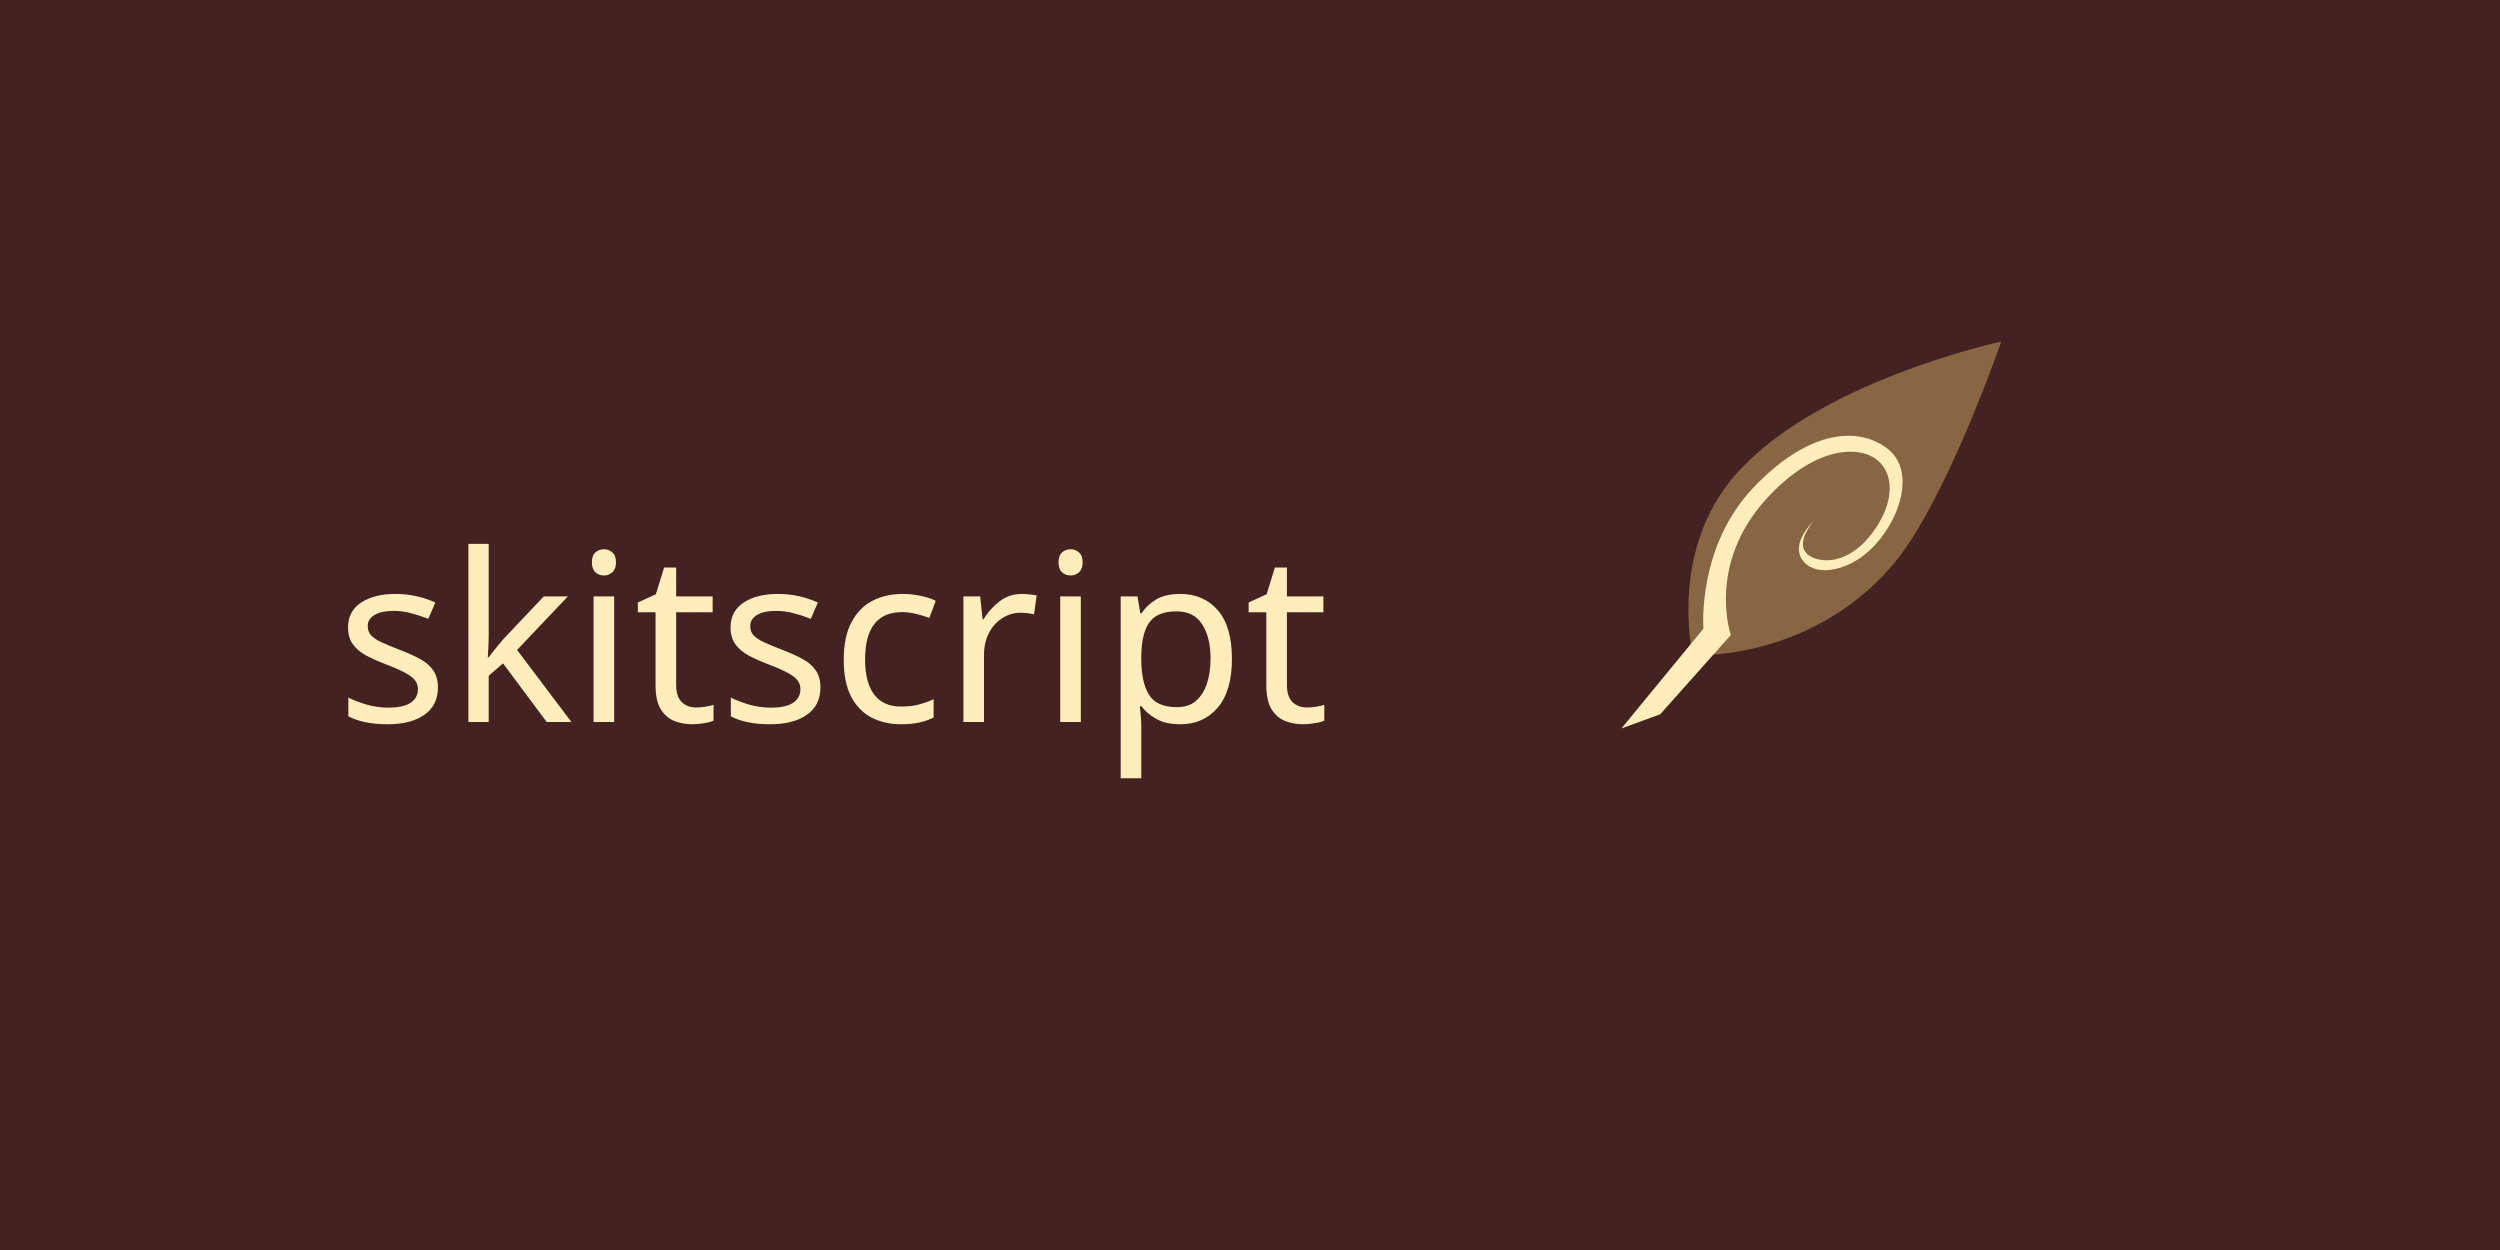
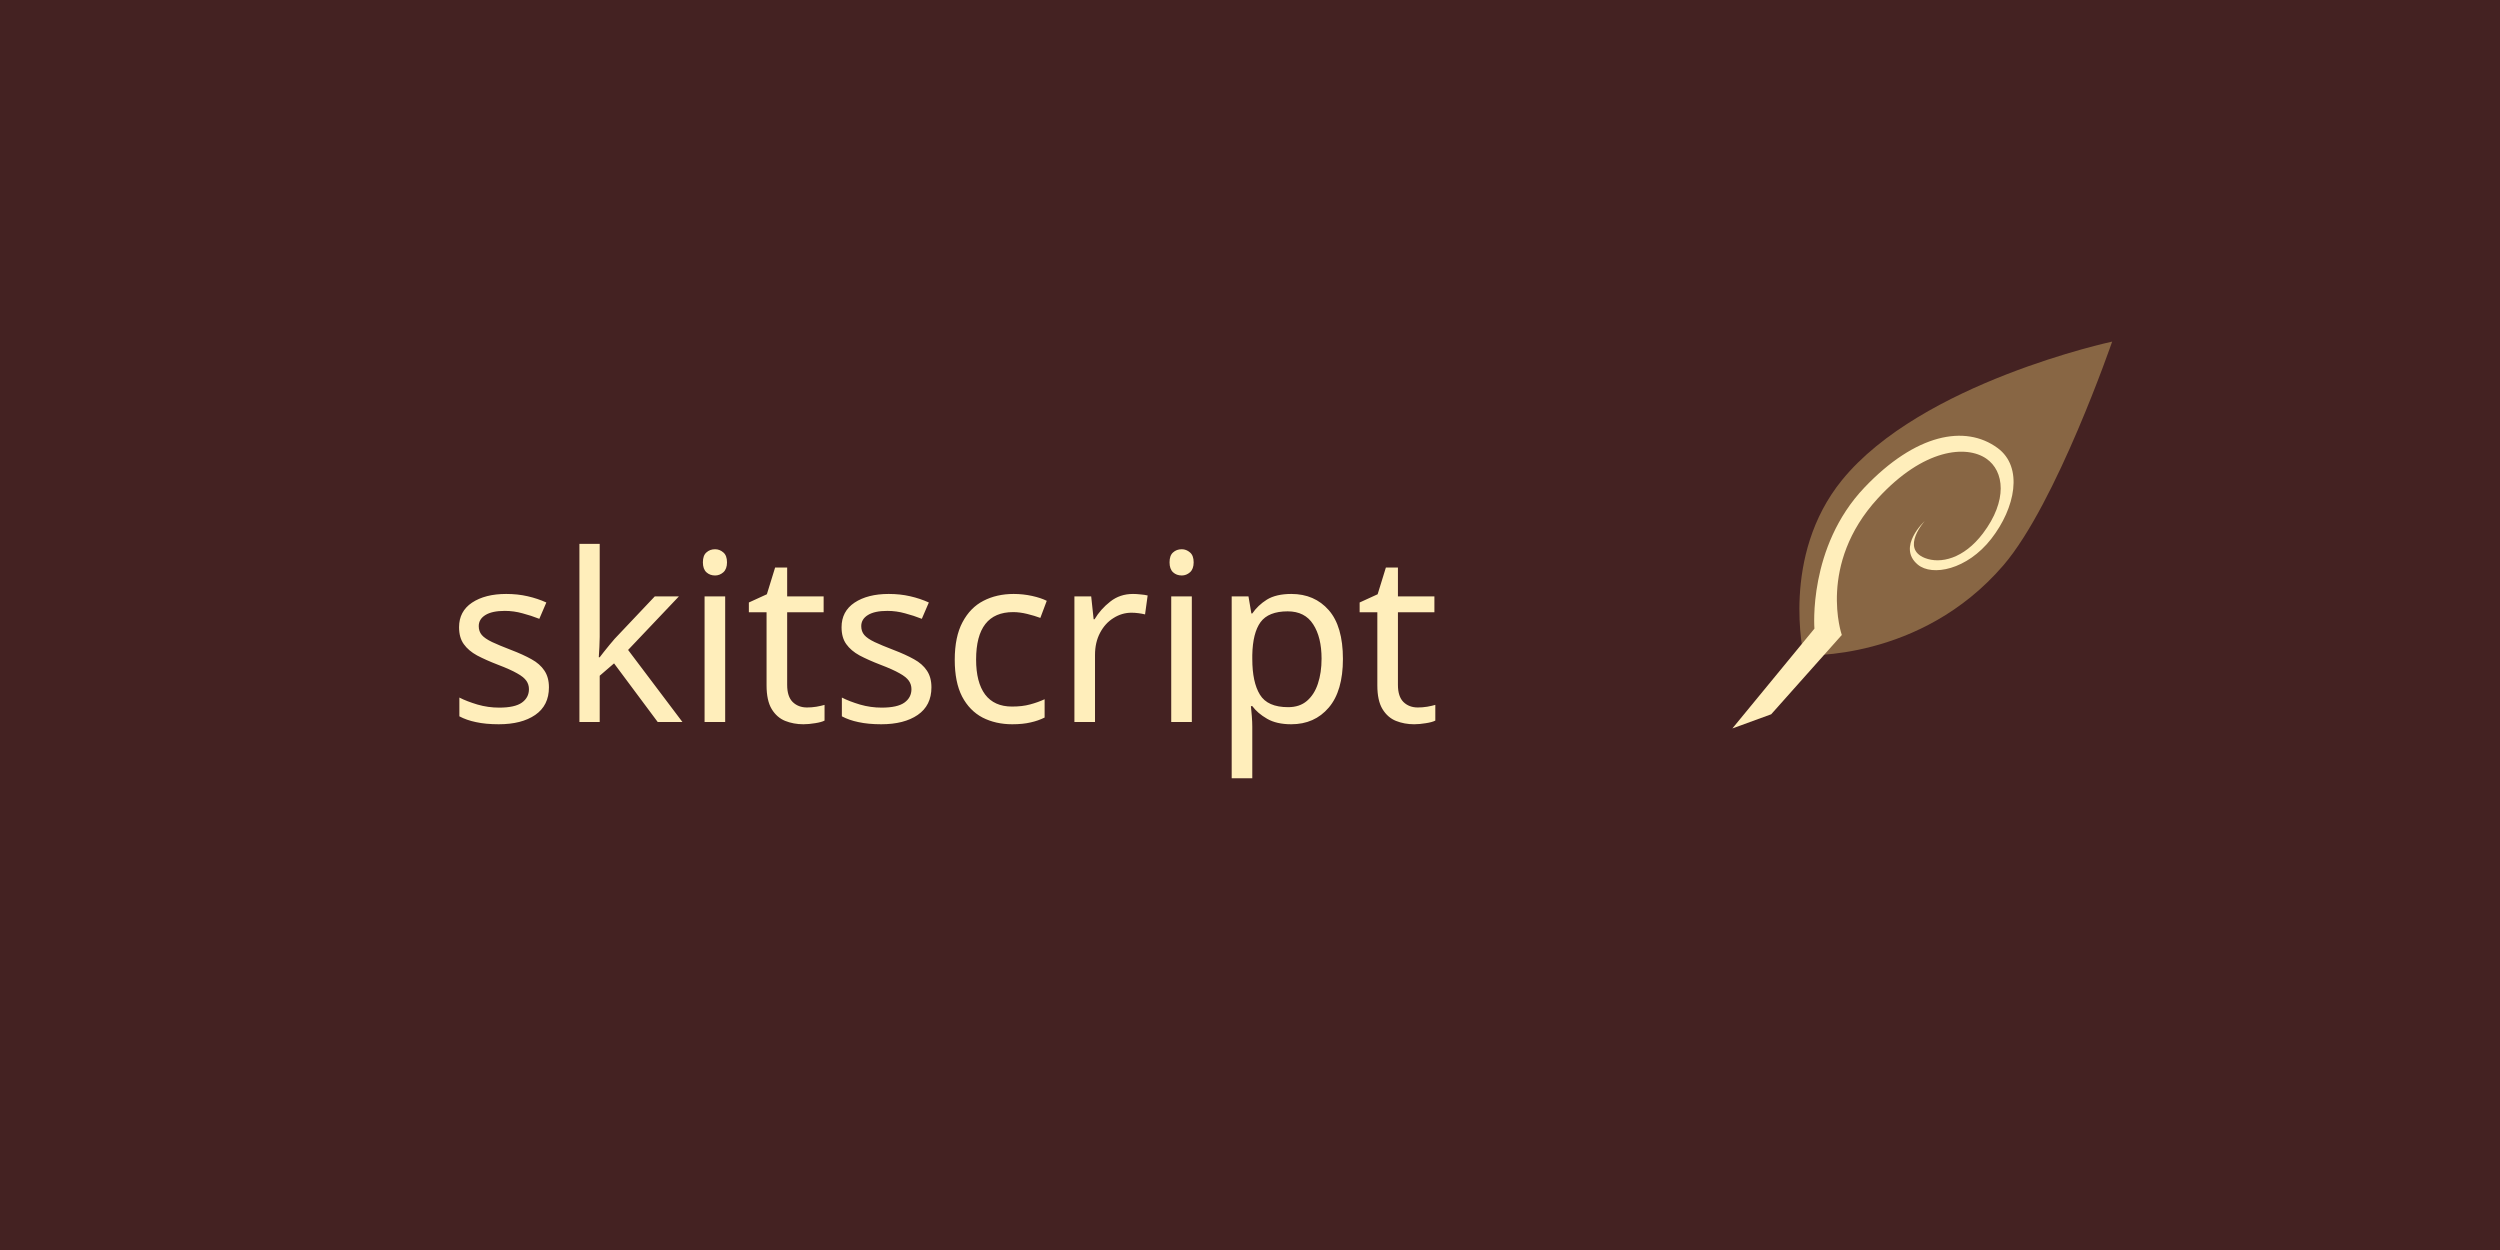
<svg xmlns="http://www.w3.org/2000/svg" width="256" height="128" viewBox="0 0 256 128" version="1.1" id="svg8">
  <defs id="defs2" />
  <g id="layer2" style="display:inline;opacity:1">
    <rect style="opacity:1;fill:#442222;fill-opacity:1;stroke:none;stroke-width:2.003;stroke-miterlimit:4;stroke-dasharray:none;stroke-dashoffset:0;stroke-opacity:1" id="rect893" width="264.571" height="136" x="-4" y="-4" />
-     <text xml:space="preserve" style="font-size:24px;fill:#ffeebb;fill-opacity:1" x="166.136" y="73.931" id="text17564">
-       <tspan id="tspan17562" x="166.136" y="73.931" style="font-style:normal;font-variant:normal;font-weight:normal;font-stretch:normal;font-size:24px;font-family:'Reggae One';-inkscape-font-specification:'Reggae One';text-align:end;text-anchor:end;fill:#ffeebb;fill-opacity:1">skitscript</tspan>
+     <text xml:space="preserve" style="font-size:24px;fill:#ffeebb;fill-opacity:1" x="177.501" y="73.931" id="text17564">
+       <tspan id="tspan17562" x="177.501" y="73.931" style="font-style:normal;font-variant:normal;font-weight:normal;font-stretch:normal;font-size:24px;font-family:'Reggae One';-inkscape-font-specification:'Reggae One';text-align:end;text-anchor:end;fill:#ffeebb;fill-opacity:1">skitscript</tspan>
    </text>
-     <g id="g329" transform="translate(-10.6066,3.535534)">
+     <g id="g329" transform="translate(0.7576141,3.535534)">
      <path style="fill:#886644;fill-opacity:1;stroke:none;stroke-width:1px;stroke-linecap:butt;stroke-linejoin:miter;stroke-opacity:1" d="m 183.945,63.561 c 0,0 11.953,0.664 20.439,-9.203 5.427,-6.31 11.144,-22.913 11.144,-22.913 0,0 -19.541,4.187 -27.667,14.183 -6.311,7.764 -3.916,17.933 -3.916,17.933 z" id="path891" />
      <path style="fill:#ffeebb;fill-opacity:1;stroke:none;stroke-width:1px;stroke-linecap:butt;stroke-linejoin:miter;stroke-opacity:1" d="m 176.636,71.058 3.977,-1.452 7.23,-8.12 c 0,0 -2.513,-7.222 3.674,-13.974 4.736,-5.168 9.102,-5.467 11.113,-4.091 1.874,1.282 2.197,4.316 -0.335,7.664 -1.964,2.597 -4.351,3.145 -5.943,2.52 -2.528,-0.993 -0.017,-3.787 -0.017,-3.787 0,0 -2.879,2.645 -0.719,4.457 1.485,1.245 5.066,0.527 7.528,-2.629 2.462,-3.157 3.319,-7.348 0.647,-9.308 -3.315,-2.431 -8.399,-1.449 -13.628,4.047 -5.81,6.106 -5.123,14.451 -5.123,14.451 z" id="path889" />
    </g>
  </g>
</svg>
